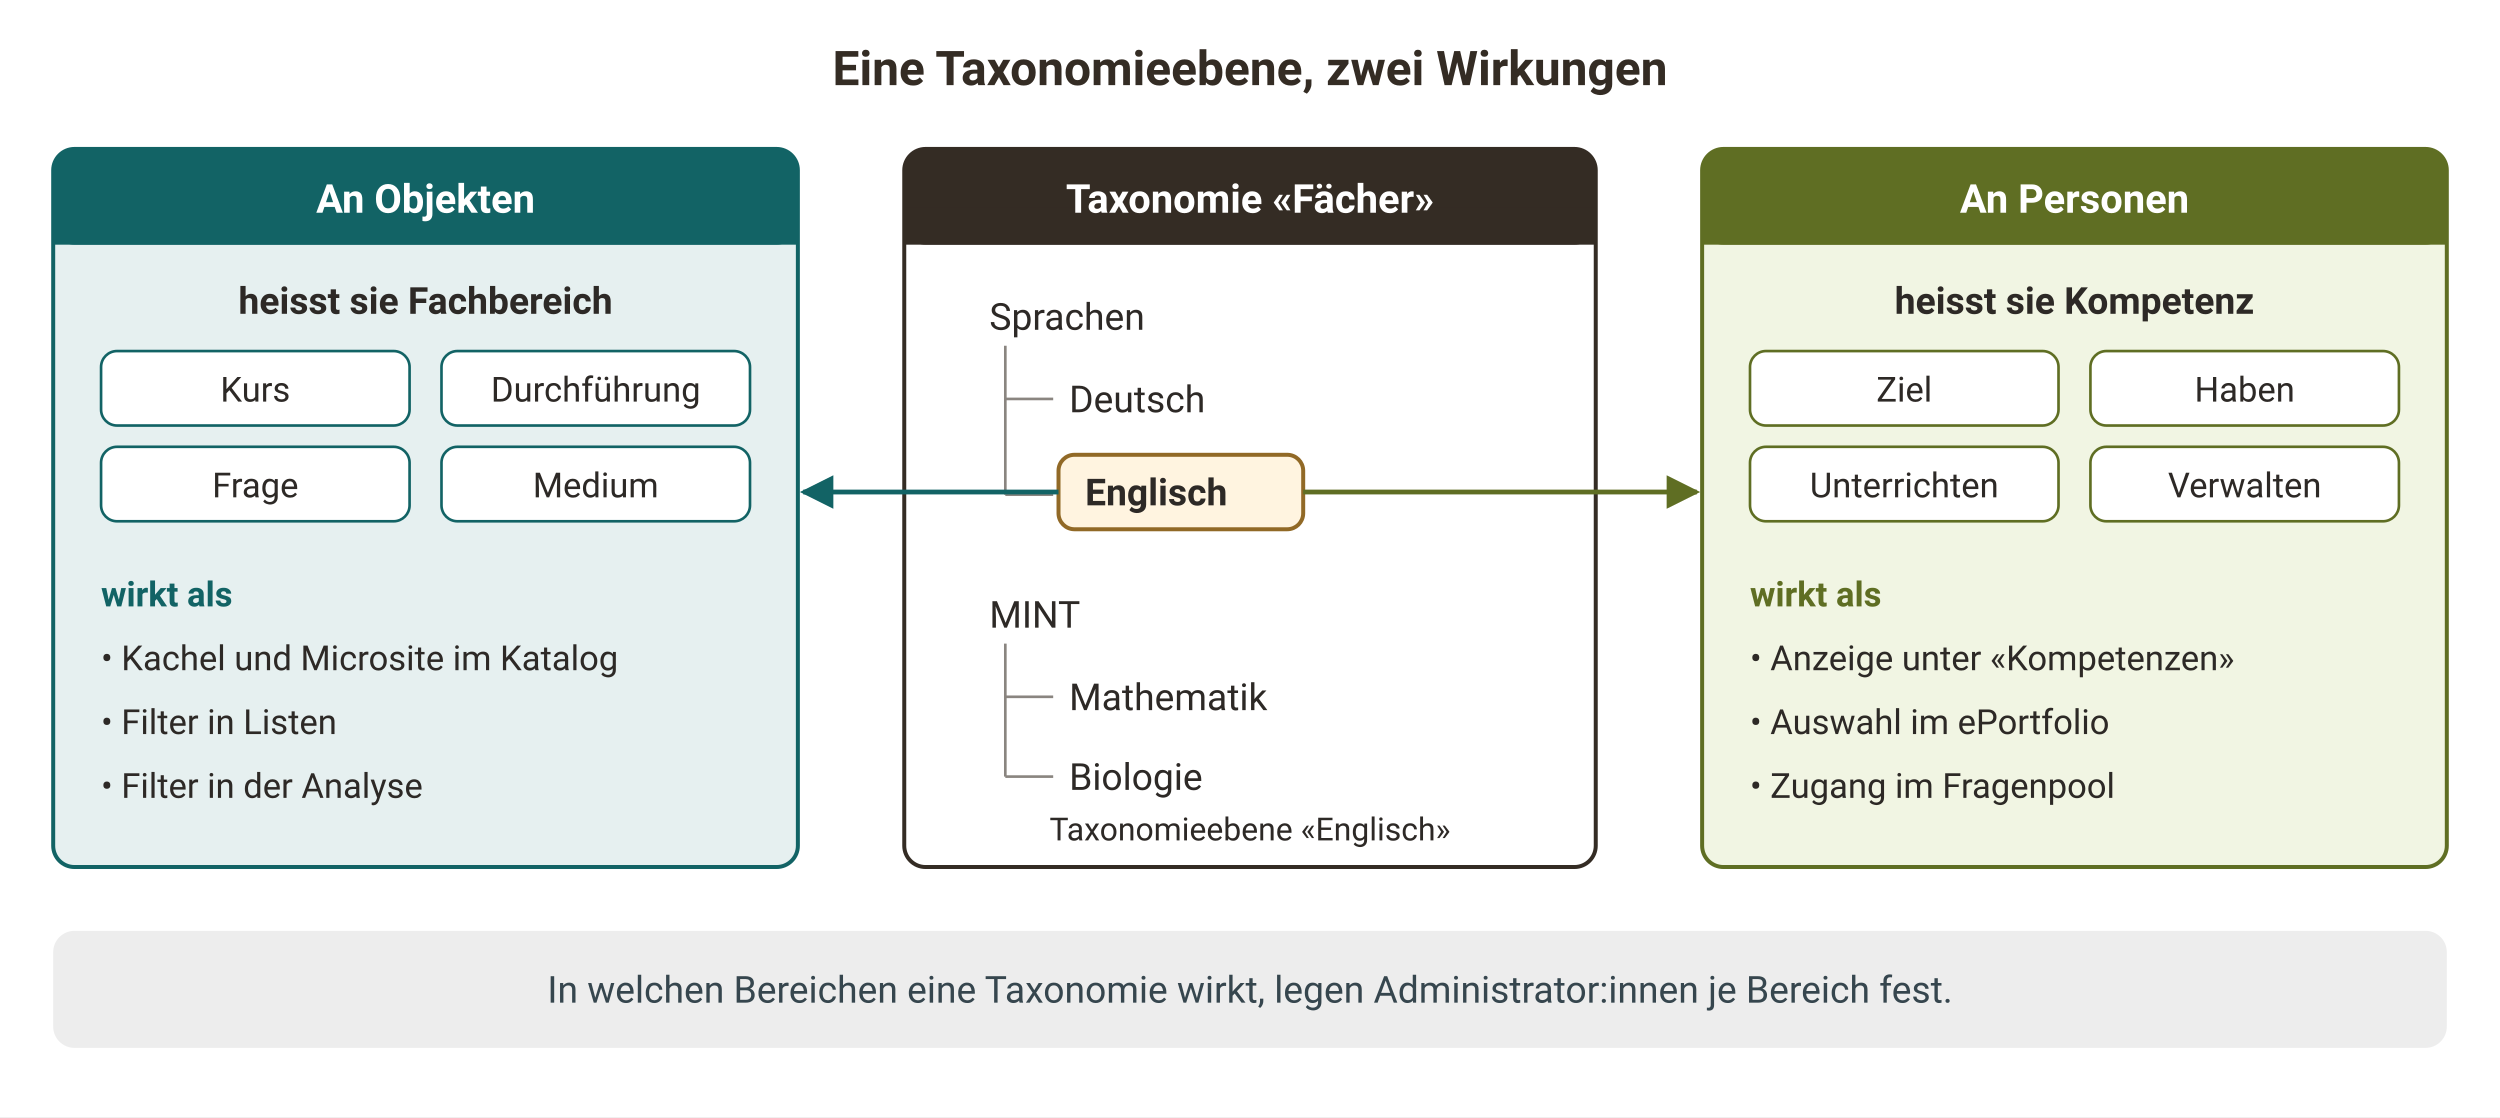
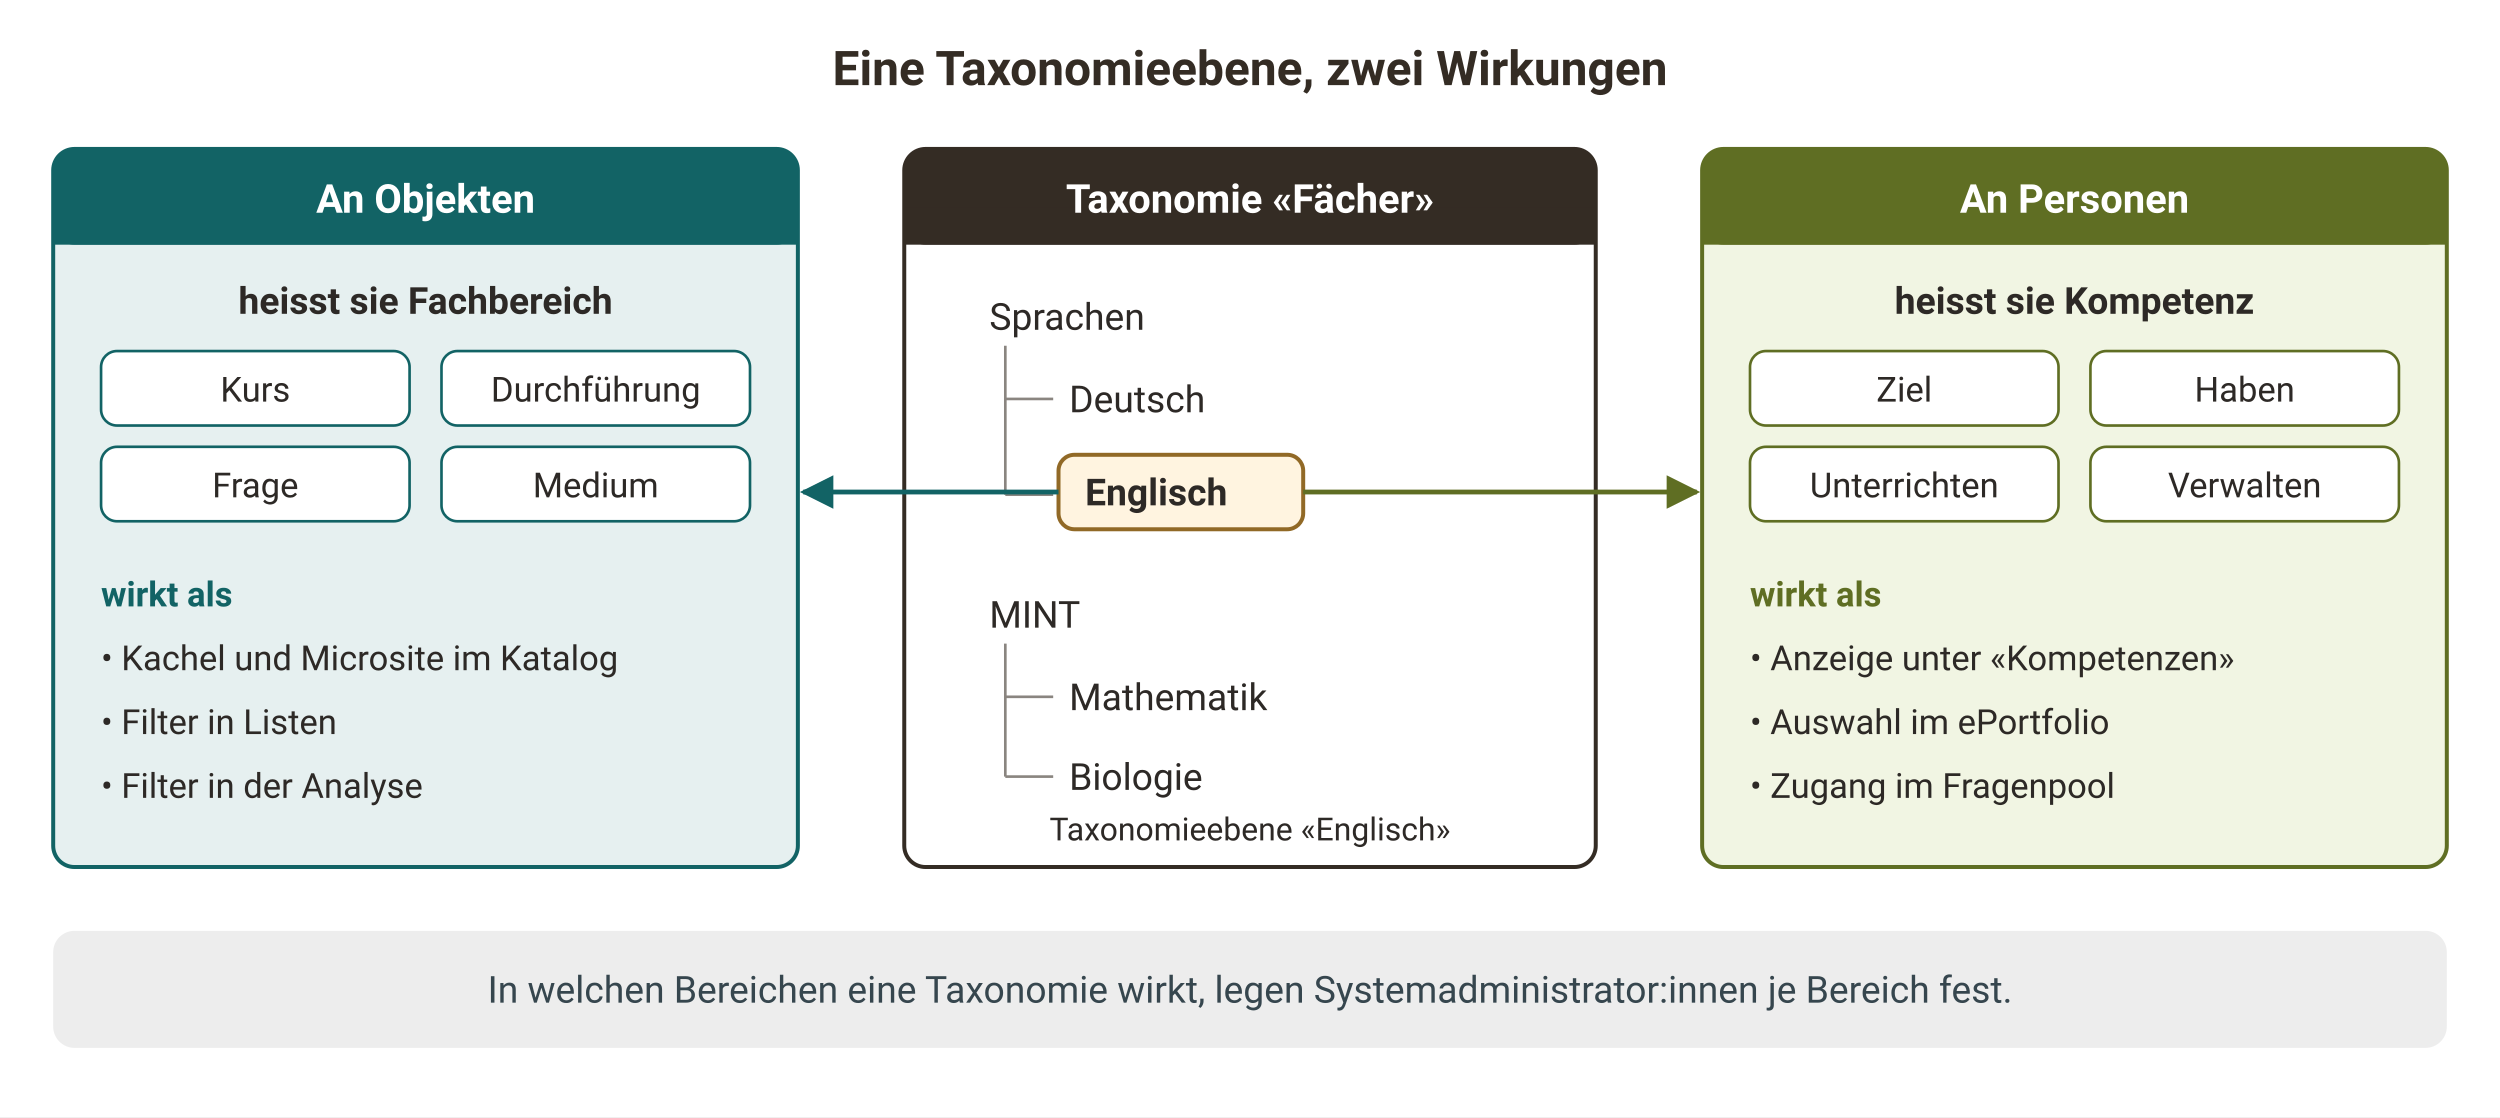
<svg xmlns="http://www.w3.org/2000/svg" width="940" height="420" viewBox="0 0 940 420" font-family="'Roboto', Arial, sans-serif">
  <defs>
    <marker id="arSea" viewBox="0 0 10 10" refX="9" refY="5" markerWidth="7" markerHeight="7" orient="auto-start-reverse">
      <path d="M0,0 L10,5 L0,10 z" fill="#126365" />
    </marker>
    <marker id="arSpr" viewBox="0 0 10 10" refX="9" refY="5" markerWidth="7" markerHeight="7" orient="auto-start-reverse">
      <path d="M0,0 L10,5 L0,10 z" fill="#5F6E23" />
    </marker>
  </defs>
  <rect x="0" y="0" width="940" height="420" fill="#FFFFFF" />
  <text x="470" y="32" text-anchor="middle" font-size="18" font-weight="bold" fill="#342C24">Eine Taxonomieebene, zwei Wirkungen</text>
  <rect x="340" y="56" width="260" height="270" rx="8" fill="#FFFFFF" stroke="#342C24" stroke-width="1.5" />
  <rect x="340" y="56" width="260" height="36" rx="8" fill="#342C24" />
  <rect x="340" y="78" width="260" height="14" fill="#342C24" />
  <text x="470" y="80" text-anchor="middle" font-size="15" font-weight="bold" fill="#FFFFFF">Taxonomie «Fächer»</text>
  <g font-size="14" fill="#2D2926">
    <text x="372" y="124">Sprachen</text>
    <line x1="378" y1="130" x2="378" y2="186" stroke="#8A8580" stroke-width="1" />
    <line x1="378" y1="150" x2="396" y2="150" stroke="#8A8580" stroke-width="1" />
    <text x="402" y="155">Deutsch</text>
    <line x1="378" y1="186" x2="396" y2="186" stroke="#8A8580" stroke-width="1" />
    <rect x="398" y="171" width="92" height="28" rx="6" fill="#FFF4E0" stroke="#916926" stroke-width="1.5" />
    <text x="408" y="190" font-weight="bold">Englisch</text>
    <text x="372" y="236">MINT</text>
    <line x1="378" y1="242" x2="378" y2="292" stroke="#8A8580" stroke-width="1" />
    <line x1="378" y1="262" x2="396" y2="262" stroke="#8A8580" stroke-width="1" />
    <text x="402" y="267">Mathematik</text>
    <line x1="378" y1="292" x2="396" y2="292" stroke="#8A8580" stroke-width="1" />
    <text x="402" y="297">Biologie</text>
  </g>
  <text x="470" y="316" text-anchor="middle" font-size="12" fill="#2D2926">Taxonomieebene «Englisch»</text>
  <line x1="398" y1="185" x2="302" y2="185" stroke="#126365" stroke-width="1.8" marker-end="url(#arSea)" />
  <line x1="490" y1="185" x2="638" y2="185" stroke="#5F6E23" stroke-width="1.8" marker-end="url(#arSpr)" />
  <rect x="20" y="56" width="280" height="270" rx="8" fill="#E6F0F0" stroke="#126365" stroke-width="1.5" />
  <rect x="20" y="56" width="280" height="36" rx="8" fill="#126365" />
  <rect x="20" y="78" width="280" height="14" fill="#126365" />
  <text x="160" y="80" text-anchor="middle" font-size="15" font-weight="bold" fill="#FFFFFF">An Objekten</text>
  <text x="160" y="118" text-anchor="middle" font-size="14" font-weight="bold" fill="#2D2926">heisst sie Fachbereich</text>
  <g font-size="13" fill="#2D2926" text-anchor="middle">
    <rect x="38" y="132" width="116" height="28" rx="6" fill="#FFFFFF" stroke="#126365" />
    <text x="96" y="151">Kurs</text>
    <rect x="166" y="132" width="116" height="28" rx="6" fill="#FFFFFF" stroke="#126365" />
    <text x="224" y="151">Durchführung</text>
    <rect x="38" y="168" width="116" height="28" rx="6" fill="#FFFFFF" stroke="#126365" />
    <text x="96" y="187">Frage</text>
    <rect x="166" y="168" width="116" height="28" rx="6" fill="#FFFFFF" stroke="#126365" />
    <text x="224" y="187">Medium</text>
  </g>
  <text x="38" y="228" font-size="13" font-weight="bold" fill="#126365">wirkt als</text>
  <g font-size="13" fill="#2D2926">
    <text x="38" y="252">• Kachel und Microsite im Katalog</text>
    <text x="38" y="276">• Filter in Listen</text>
    <text x="38" y="300">• Filter in der Analyse</text>
  </g>
  <rect x="640" y="56" width="280" height="270" rx="8" fill="#F1F5E3" stroke="#5F6E23" stroke-width="1.5" />
  <rect x="640" y="56" width="280" height="36" rx="8" fill="#5F6E23" />
  <rect x="640" y="78" width="280" height="14" fill="#5F6E23" />
  <text x="780" y="80" text-anchor="middle" font-size="15" font-weight="bold" fill="#FFFFFF">An Personen</text>
  <text x="780" y="118" text-anchor="middle" font-size="14" font-weight="bold" fill="#2D2926">heisst sie Kompetenz</text>
  <g font-size="13" fill="#2D2926" text-anchor="middle">
    <rect x="658" y="132" width="116" height="28" rx="6" fill="#FFFFFF" stroke="#5F6E23" />
    <text x="716" y="151">Ziel</text>
    <rect x="786" y="132" width="116" height="28" rx="6" fill="#FFFFFF" stroke="#5F6E23" />
    <text x="844" y="151">Haben</text>
    <rect x="658" y="168" width="116" height="28" rx="6" fill="#FFFFFF" stroke="#5F6E23" />
    <text x="716" y="187">Unterrichten</text>
    <rect x="786" y="168" width="116" height="28" rx="6" fill="#FFFFFF" stroke="#5F6E23" />
    <text x="844" y="187">Verwalten</text>
  </g>
  <text x="658" y="228" font-size="13" font-weight="bold" fill="#5F6E23">wirkt als</text>
  <g font-size="13" fill="#2D2926">
    <text x="658" y="252">• Anzeige unter «Kompetenzen»</text>
    <text x="658" y="276">• Auswahl im ePortfolio</text>
    <text x="658" y="300">• Zugang im Fragenpool</text>
  </g>
  <rect x="20" y="350" width="900" height="44" rx="8" fill="#EDEDED" />
-   <text x="470" y="377" text-anchor="middle" font-size="14" fill="#36464E">In welchen Bereichen eine Taxonomie wirkt, legen Administrator:innen je Bereich fest.</text>
+   <text x="470" y="377" text-anchor="middle" font-size="14" fill="#36464E">In welchen Bereichen eine Taxonomie wirkt, legen Systemadministrator:innen je Bereich fest.</text>
</svg>
